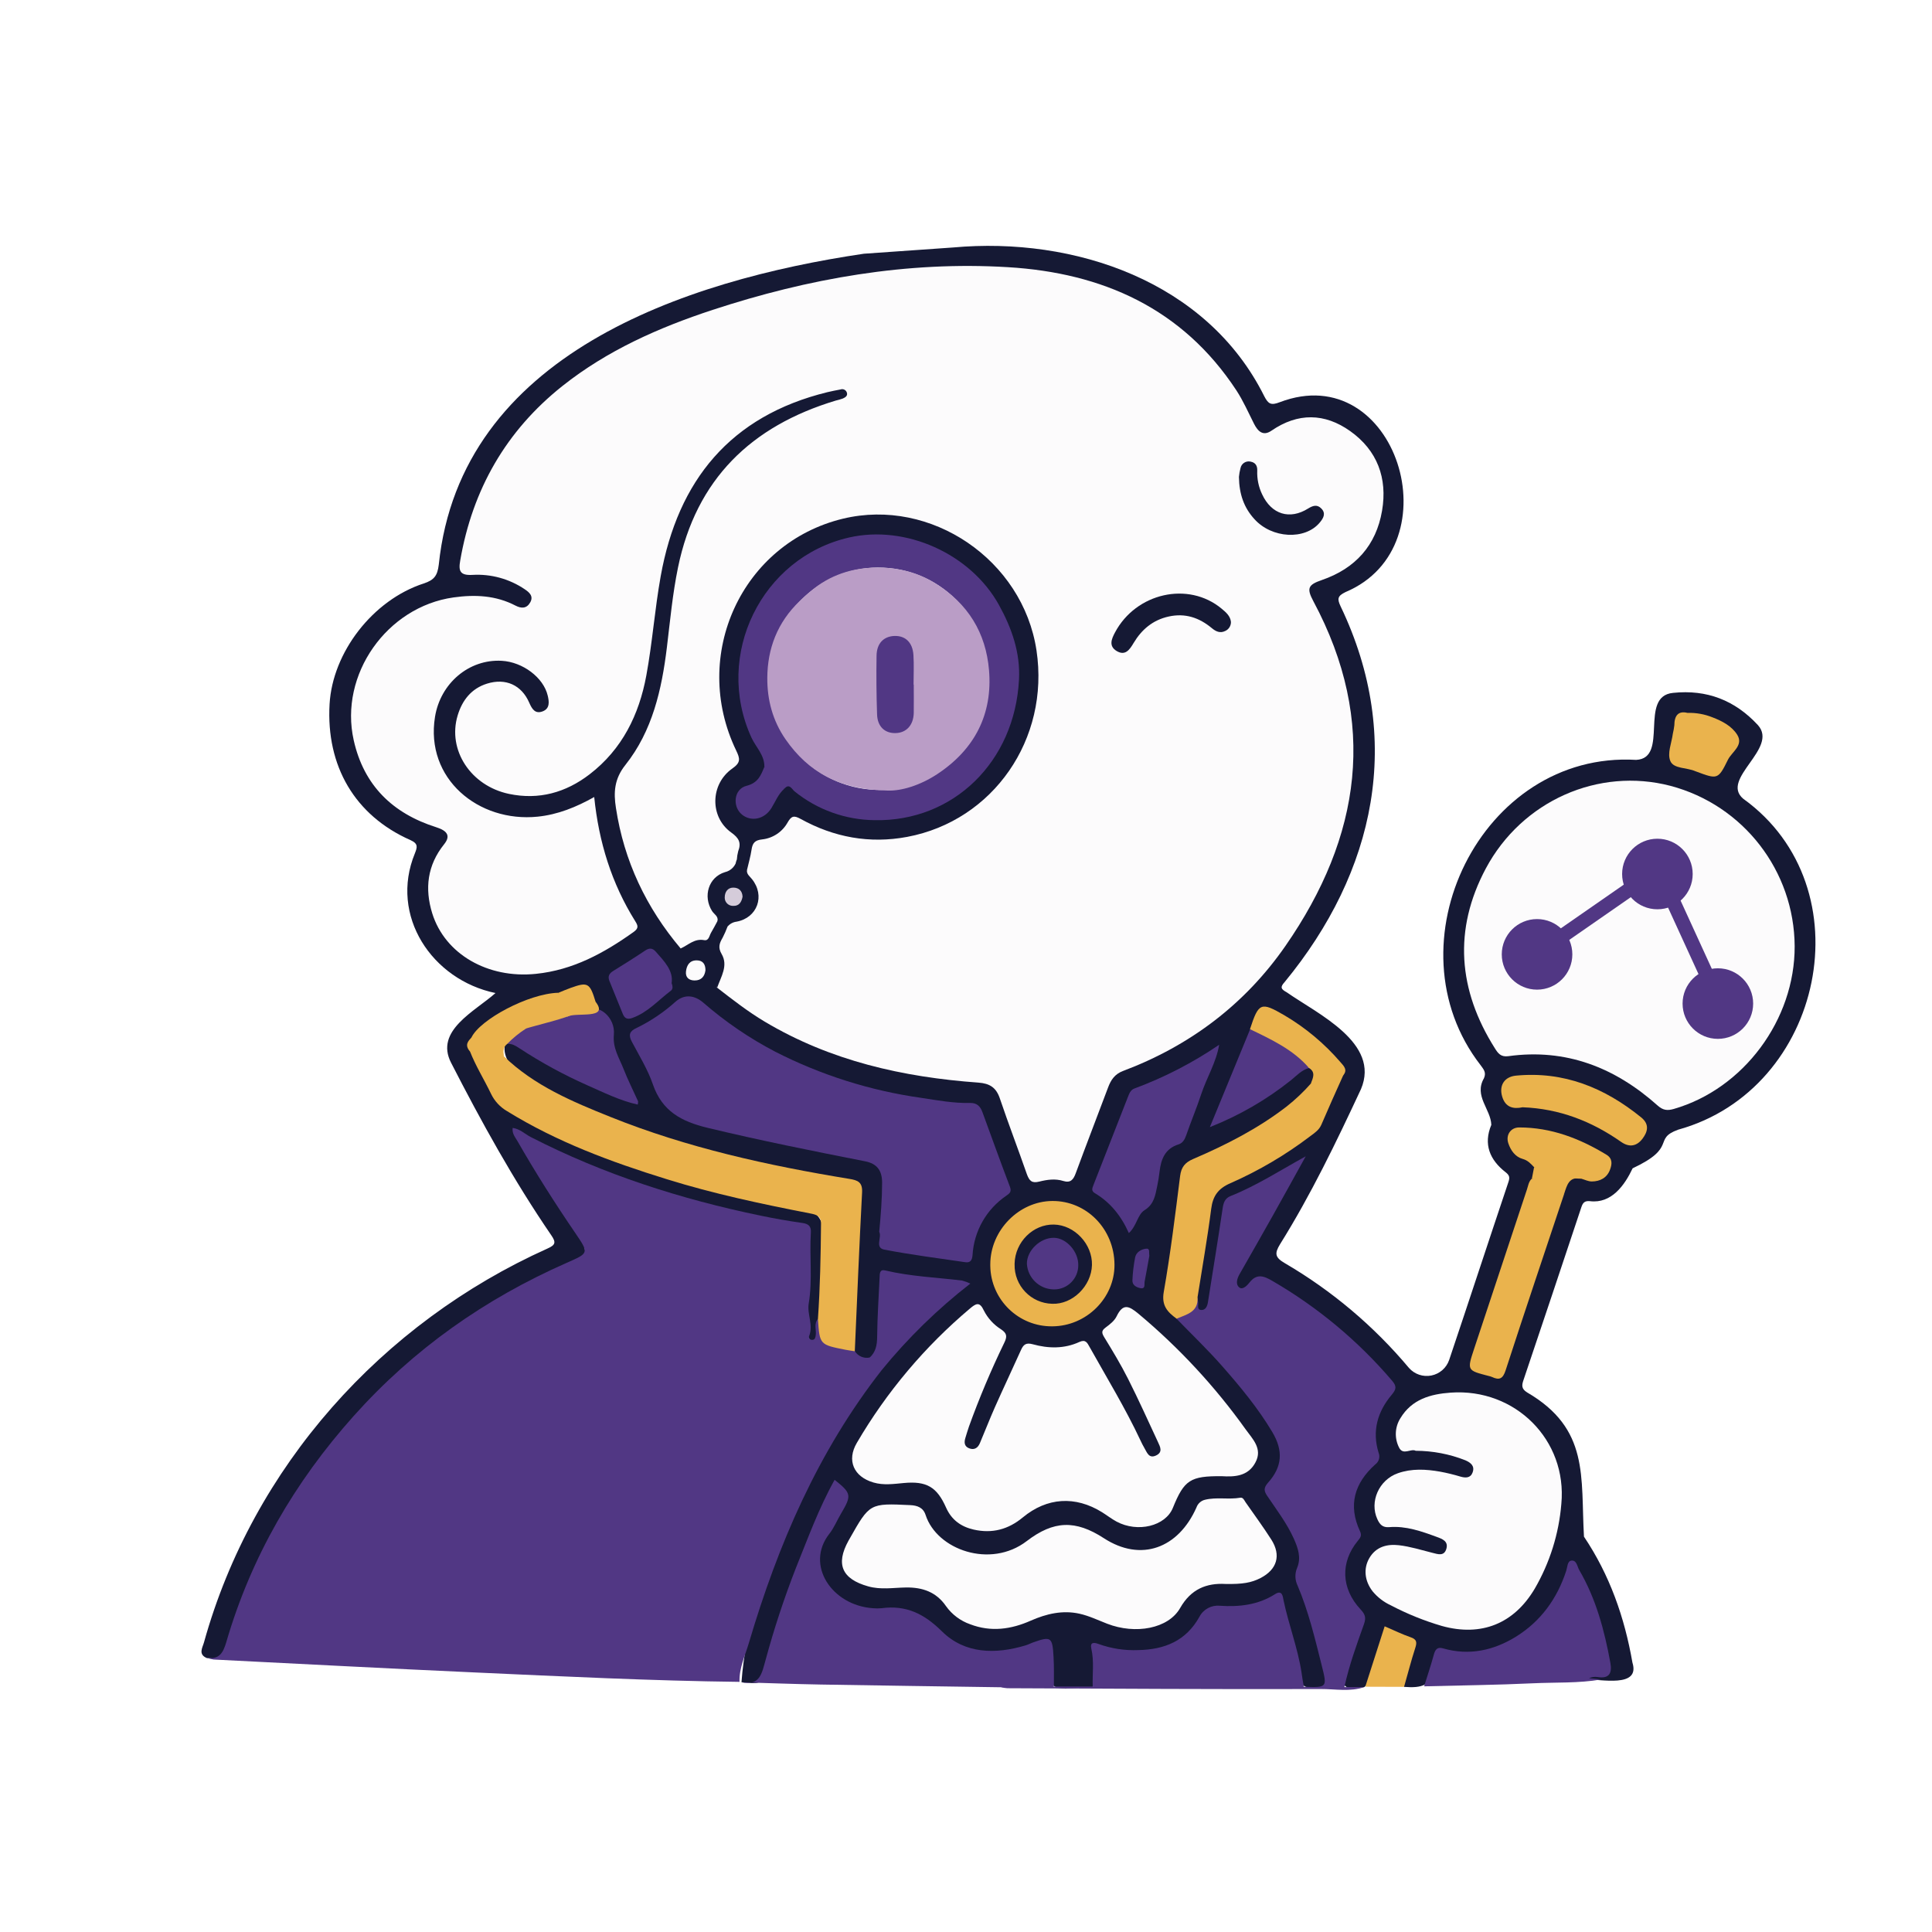
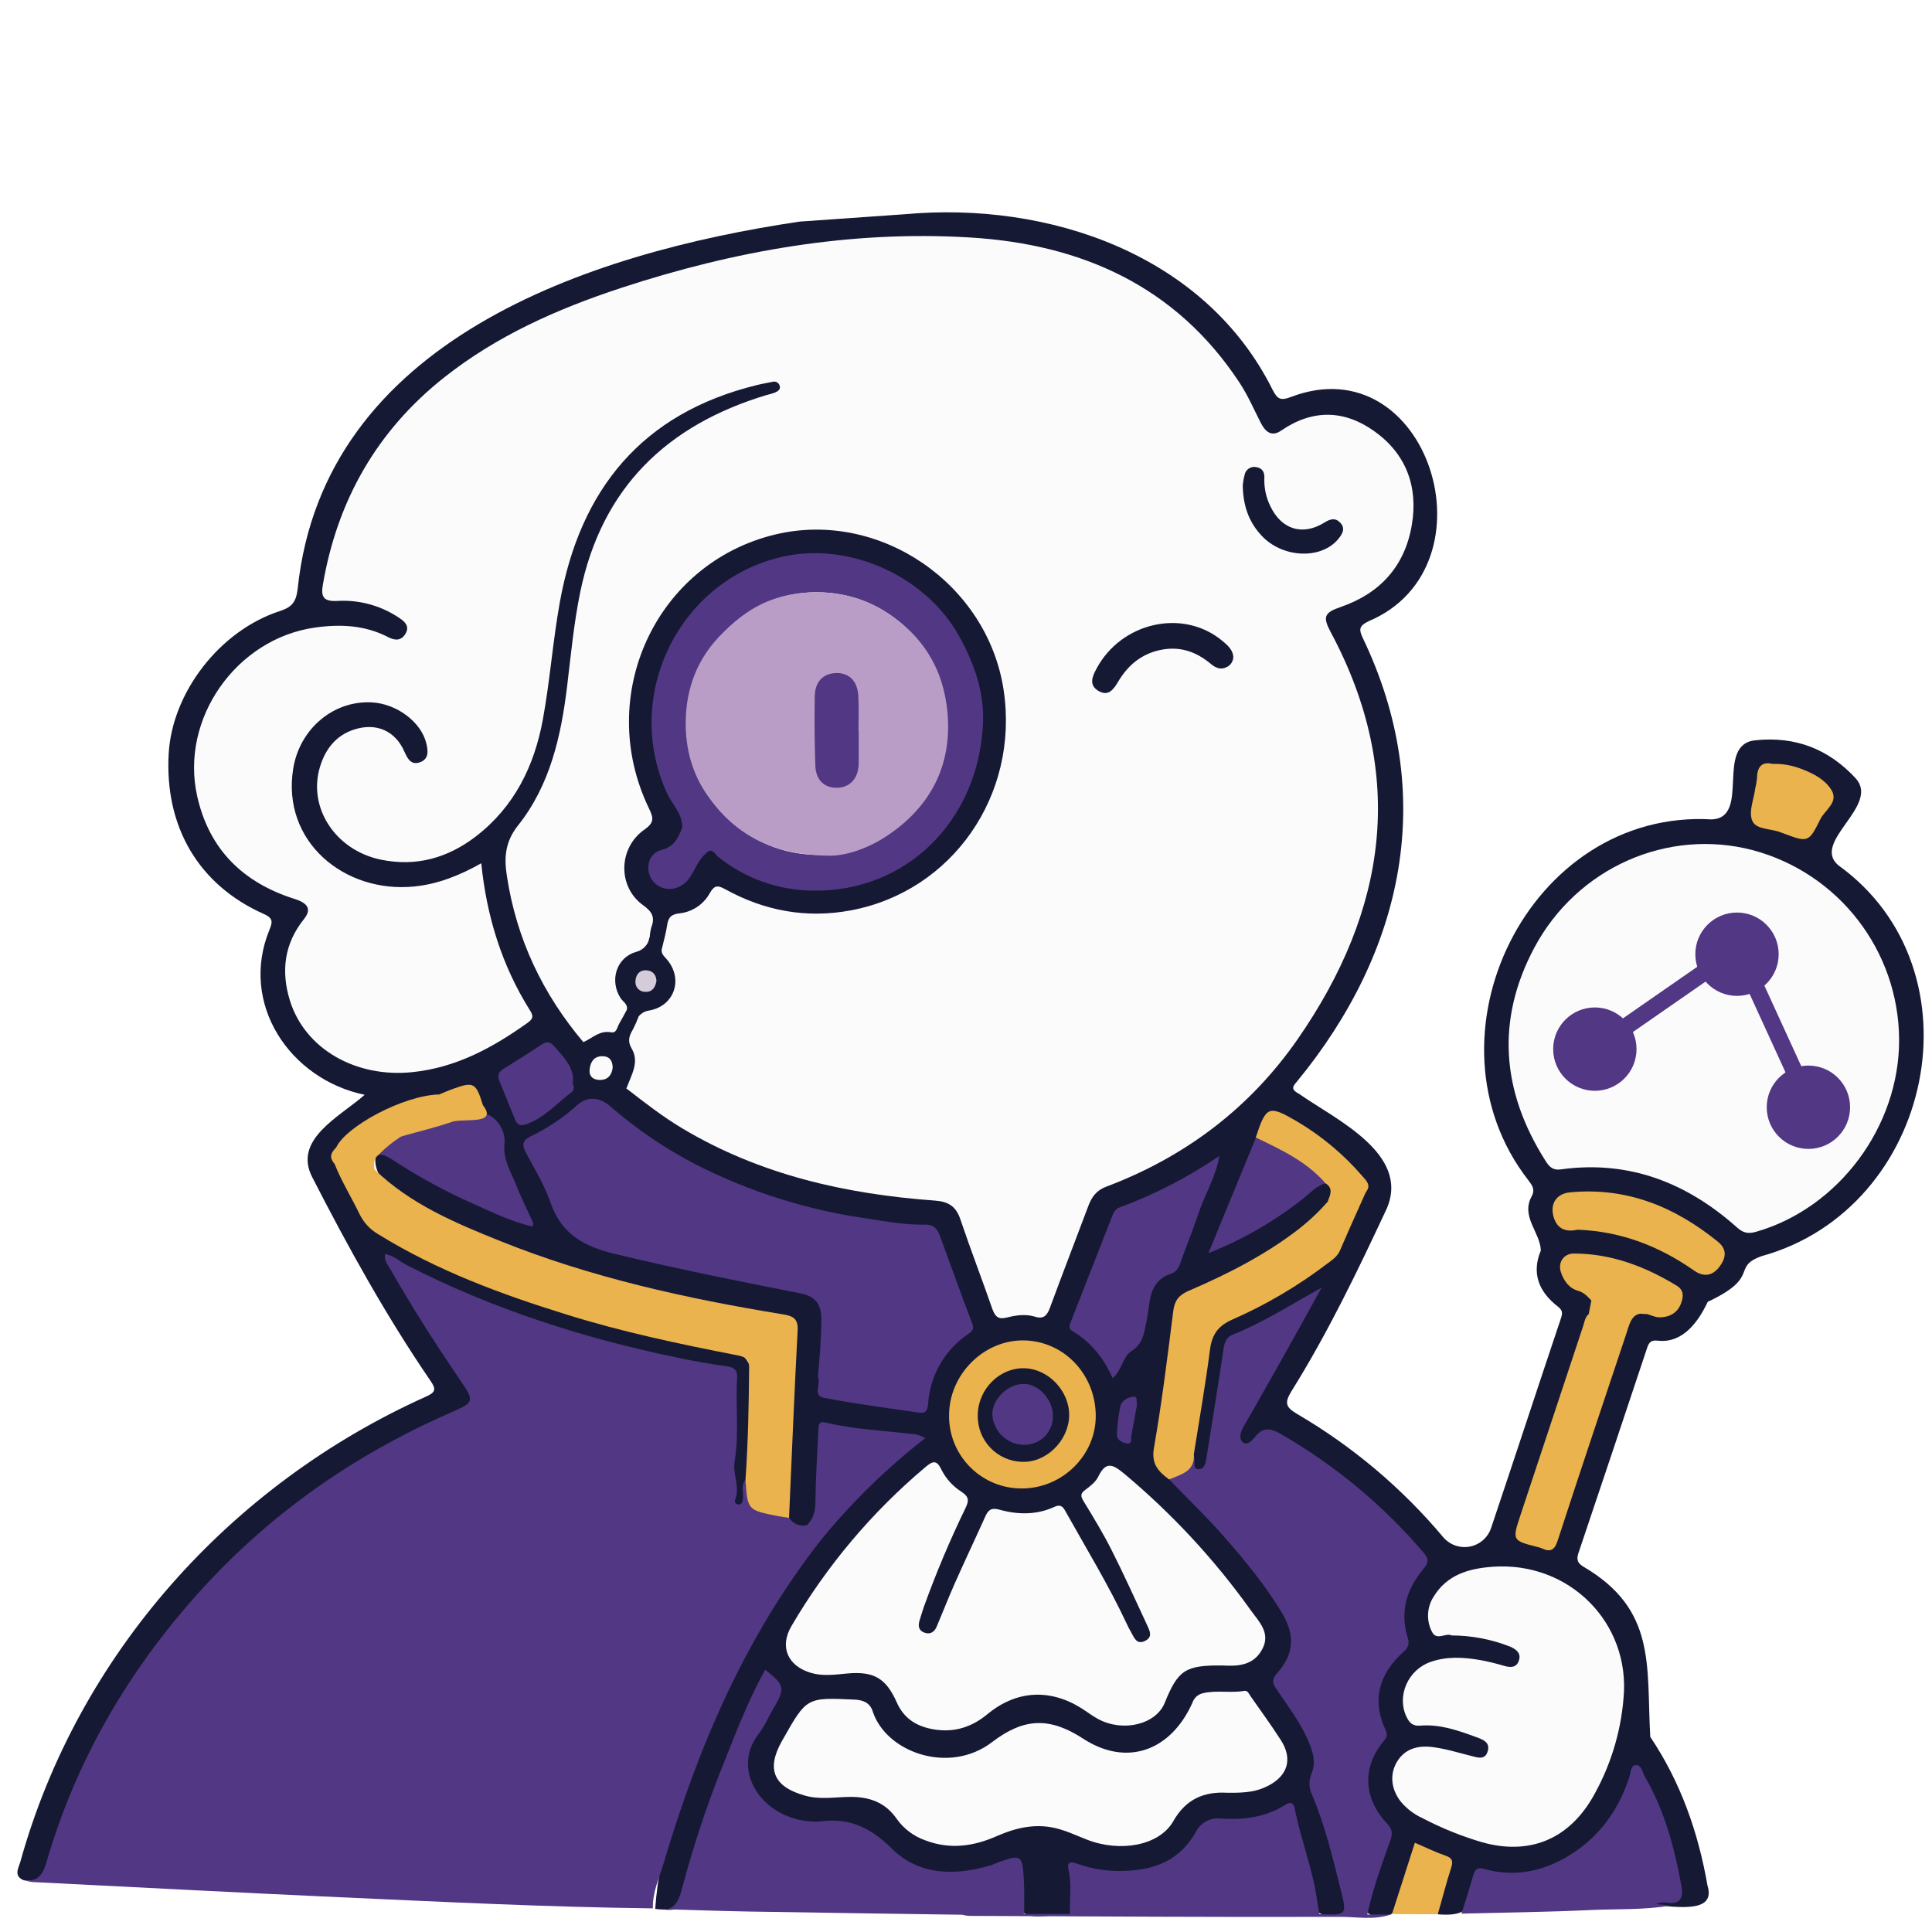
- <svg xmlns="http://www.w3.org/2000/svg" id="Ebene_1" data-name="Ebene 1" viewBox="0 0 2834.65 2834.65">
+ <svg xmlns="http://www.w3.org/2000/svg" id="Ebene_1" data-name="Ebene 1" viewBox="274 97 2400 2400">
  <defs>
    <style>.cls-1{fill:#151934;}.cls-2{fill:#513784;}.cls-3{fill:#eab34d;}.cls-4{fill:#fcfbfc;}.cls-5{fill:#d5ccda;}.cls-6{fill:none;stroke:#513784;stroke-miterlimit:10;stroke-width:21px;}.cls-7{fill:#ba9dc6;}</style>
  </defs>
  <path class="cls-1" d="M1267.45,372.27c-263.63,39-591.55,148-623.66,456.08-1.95,16.06-6.56,22.65-22.11,27.72-74.81,24.3-133.81,101.16-138.13,177.09-5.18,90.9,37.19,163.33,118.4,199.33,12.28,5.43,10.16,10.8,6.74,19.65C571.07,1343.69,633.89,1437.69,727,1457c-30.21,26.93-89.54,55.08-65.13,102.35,44.57,86.94,91.69,172.29,146.95,253,7.49,10.8,5.94,14.4-5.83,19.65-242.85,109.19-432,320-503.71,577.73-2.16,7.78-8.89,17.53,4.21,23,25.49,1.84,25.71,1.91,32.69-21.6,41.94-141.59,117.86-262.8,221.08-367.42,304.12-298.8,390.27-74,201.6-379.9,128.19,67.5,261.64,109.4,403.52,133.81,22.1,3.6,21.6,4.32,22.68,26.28,6.48,31.5-15.62,131.65,6.8,145.47,9.9,0,9.4-9.25,9.76-16.27,27.18-255,9.36-145-225-228.71-104.58-38.62-240-62.71-282.06-179.42-4-30.06,49-52.34,68.94-71.1,23.68-18.9,56.77-7.49,82.8-22,13.68-3.42,15.94-1.76,18.79,13.47-43.2-1.12-42.7,39.6-7.2,29.09,20.77-7,37.94,2,37.73,23.11.28,36.25,24.37,61.49,33.26,94.93-57.6-14.58-109.15-45.4-160.13-75.31-8.31-5.29-16.88-12.46-27.79-5.26-18.4,81.87,303,160.6,372.1,177.59,187.81,42.77,142-10.08,141.08,183.6,4.79,29.23-25.2,104.4,21.6,102.53,30.28-21.6,12.38-76.61,19.94-110.31-.25-10.62,3.24-15.94,14.87-13.32,33.91,8.32,68,5.08,101.74,14.4A832.75,832.75,0,0,0,1290.67,2007c-96.19,133.2-191.48,304-202.75,461.16,30.63,3.09,30.45,3,38.7-26.07,6.3-20.12,93.6-316.51,111.6-244.8-2.16,19.95-19.51,35.64-27.33,54-39.78,65.63,32.66,124.17,96.81,112.9,81.9.54,81.32,98.13,212,49.82,28.18-13.89,19.26,28.62,21.6,44.35-3.6,31.18,41.47,14,60.48,18,21.31-18-13.65-68.14,30.81-53.28,122.4,22,101.85-53.64,165.24-62,22.5,1.26,44.21-1.62,64.41-12.09,25.84-17.54,33.69,85.71,41.94,103.93-.8,20.73,14.22,26.35,32.4,23.61,36.43,9.94-20.6-124.34-24.66-142.88-4.18-10-7.64-20.2-3.89-31.32,10.8-38.81-20.81-72.94-39.89-103.68-14-32.83,38.74-53.57,1.44-102.89a855,855,0,0,0-141.08-164.27c-14.4-10-18-23.4-14.84-40.64,10-51.66,15.45-104,21.6-156.31,3.6-46.3,153.15-73.3,192.75-144,15.26-44.28-35.75-16.81-48.93.68-29.12,22.36-61.38,39-94.17,56,18.36-49.07,37.76-97,56.77-145.3,10.26-23.08,13.54-23.65,36-11.48,25.42,17.24,93.6,57.38,89.14,89.38-23.19,82.8-96.56,121.58-169.46,156-10.58,5.11-19.65,11.45-21.81,24.3-7.53,49.57-19.37,99.11-21.39,149.26-2.37,21.38,20.45,20.48,23,.9,5.69-44,15.73-87.3,21.6-131.26,5.65-31,80.21-49,106.63-72.25-3.2,18-144.21,219.24-70.92,180.58,14.55-42.77,241.06,140.83,198.54,163.8-32.4,32-4.5,71-24.62,100.51-24.77,25.38-32.83,55-20.38,89.1,3,39.13-46.8,51,1.41,119.52,31.25,31.1-66.93,132.84,12.45,114.91,21.6-19,17.68-61.56,35.32-81.22,16.06,5.08,42.77,13.54,30.92,34.56-2.7,15.48-13.82,29.56-8,46.48,25.63,2,42.15-1.69,43.85-30.24,7.2-21.6,6.73-21.92,28.8-18.36,75.24,9.25,137.59-39.6,164.66-107.17,18.61-63.47,58.79,102.06,60.26,122.79,2.6,21.6-23.79,6-31.78,22,22.53-.57,81,13.11,69.22-24.66-11.52-66.27-33.37-128.62-71.1-184.78-5-88.1,8.28-158.19-83.48-211.65-8.14-5.11-8-10.08-5.4-17.71q42.76-126.87,85-253.87c2.26-6.91,5-9.69,12.56-9,31.86,4,51.16-23.72,62.71-48.2,66.39-31.1,28.8-42.8,66.71-56.66,213.62-58.86,276.37-355.58,95.51-485.61-34.24-29.16,52.38-73.87,21.6-108-33.7-36.5-75-52.45-124.45-47.3-51,4.79-5.44,96-54.18,98.31-227.34-13.39-365.8,271-228.21,448,4.11,5.8,8.71,10.37,4.9,19.08-15.05,26.1,9.93,45.15,10.8,68.4-11.92,28.44-2.27,51.48,20.91,69.48,5.94,4.65,6.41,7.85,4.07,14.73-29.16,86.83-57.6,173.84-86.83,260.71a34.77,34.77,0,0,1-59,11.74,694.65,694.65,0,0,0-182-153.62c-14.76-8.53-15.33-14.4-7.2-27.79,45.47-72.79,82.55-150,118.8-227.66,28.8-67.9-63.5-110.23-109-142.09-8.42-4.65-10-7.42-2.92-15.09,133.2-162,175.36-356.61,82-551.23-5.19-11-4.47-15.16,7.2-20.84,160.74-67.76,74.45-343.7-96.45-278.61-12.78,5-16.81,2.63-22.57-8.46-84.13-169.16-279-234.68-456.77-218.55" />
  <path class="cls-2" d="M1293.77,2010.09c-93.6,119.52-152.28,256.1-195,400.43-5.54,18.82-14.4,36.79-13.75,57.13-129.93-1.55-259.71-8-389.45-13.86-127.37-5.76-254.52-12.53-382-18.9a57.47,57.47,0,0,1-10.12-2.38c17.68,2.38,23.69-6.48,28.51-23,36.44-125.07,100.19-234.9,187-332,87.73-98.1,192.49-171.86,312.51-224.67,32.4-14.4,33-13.72,12.64-43.67-30.06-44-58.61-89-85.1-135.29-3.1-5.44-7.92-10.51-6.84-19,10.8,1.44,18,9.07,26.78,13.5,106.7,54.79,219.78,90.94,336.85,115.2,20.49,4.25,41.08,7.92,61.74,10.8,9.07,1.33,12.75,5.19,12.17,14-2.23,34.63,2.7,69.51-3.13,104-2.7,16,7.2,31.78.57,47.91-1.29,3.1,1.37,5.87,5,5.55s4.21-3.42,4.68-6.59c1.26-8-3.13-16.81,3.28-24.12a10.13,10.13,0,0,1,4.64,9.14c-1.94,20.13,9.79,26.53,27.11,29.09,7.85,1.12,16.81,1.33,22.36,9a20.5,20.5,0,0,0,21.6,9.43C1286.75,1993.1,1296.79,1995.11,1293.77,2010.09Z" />
  <path class="cls-2" d="M1757.05,1903.31c.29,2.34.43,4.75.83,7.2.75,4.29-2.27,11.2,4.75,11.52,6,.29,8.68-5.33,9.61-11.12,7.2-45.94,14.87-91.84,21.6-137.88,1.26-8.46,3.35-14.87,11.74-18.22,38.41-15.33,72.86-37.76,110.19-58.25-16,28.8-32,58-48.2,86.84s-32.4,57.24-48.74,85.82c-3.78,6.62-6.41,14.94-.58,19.69,5,4.14,11.81-3.06,14.8-6.91,10.8-14,21.38-9.94,33.76-2.66a676.54,676.54,0,0,1,175.61,146.37c7.2,8.35,6.19,12.78-.5,20.74-20.85,24.73-29.05,53.17-19.23,85a14.4,14.4,0,0,1-4.93,17.21c-30.49,27.36-40.17,59.76-22.32,98.06,3,6.34.43,9.5-3.24,14-25.85,31.4-24.51,70,3.89,100.44,6.3,6.81,8.75,11.6,5.22,21.6-10.55,29.74-21.6,59.48-28.8,92.52h29.27c-20.88,7.2-42.59,2.81-63.65,2.88-153.4.51-306.79-.54-460.22-1.18a56.72,56.72,0,0,1-8.79-1.34c25.56-11.3,51.3-9.57,77.19-1.08h56.88c7-5.94,15.51-5.79,23.86-5.79q131.12-.22,262.19,0c8.35,0,16.92-.25,23.73,6.05,34.66,1.29,34.48,1.33,26.13-31.86-9.9-39.39-19.29-78.92-35.21-116.46a31.2,31.2,0,0,1-.86-25.82c6.41-15,1.51-29.23-4.75-43.2-10.15-22.53-25.2-42.15-38.81-62.42-5-7.2-5.8-12,1-19.62,20.92-23.29,22.54-46.8,6.45-74-20.85-35.1-46.8-66.42-73.69-97-21.24-24.15-44.57-46.47-67-69.62.22-1.15.36-2.67,1.26-3.17A81.27,81.27,0,0,0,1757.05,1903.31Z" />
  <path class="cls-2" d="M1546.27,2474.49l-77.18,1.08c-88.42-1.3-176.8-2.49-265.18-4-38.77-.69-77.51-2.16-116.24-3.28,27.5,5.72,30.09-13.28,35.67-33a1315.4,1315.4,0,0,1,44.32-134.49c17.67-43.81,33.8-88.24,56.91-129.6,24.88,19.87,25.2,22.75,9.29,49.79-5.83,9.79-10.15,20.66-17.1,29.48-35.71,45.5,3.6,105,64,109.12a64.28,64.28,0,0,0,12.56,0c36-4.79,62.28,7.84,88.74,34,33.59,33.16,78.52,33.84,122.94,20.45,3.42-1,6.63-2.77,10-4,27.1-9.69,29.16-8.46,30.78,21.09C1546.63,2445.69,1546.27,2460.09,1546.27,2474.49Z" />
  <path class="cls-2" d="M2089.47,2474.2c4.76-15.34,9.94-30.56,14.12-46,2-7.56,4.93-12.24,13.46-9.76,38.66,11.23,74.88,3,107.71-17.42,36-22.47,60-55.66,73.23-96.38,1.76-5.4,1.58-14.14,7.52-14.9,7.85-1,8.53,8.6,11.59,13.9,24.7,42.3,37.05,88.81,45.72,136.47,2.67,14.83-1.91,23.22-18.83,20.45a21.78,21.78,0,0,0-12.6,1.8l17.79,1.8c-33.12,5.69-66.71,4-100,5.58C2196,2472.26,2142.72,2472.8,2089.47,2474.2Z" />
  <path class="cls-3" d="M2003.15,2474.78c9.43-29.45,18.9-58.9,28.44-88.64,13.93,5.94,25.7,11.78,38,16,9.57,3.21,9.47,7.85,6.77,16.17-6.09,18.68-10.8,37.76-16.31,56.66Z" />
  <path class="cls-4" d="M998.71,1391.64c-50.65-60-83.16-128.34-95-206.2-3.6-22.68-2.52-42.56,13.9-63.15,39.6-49.86,53.28-110.34,60.84-172.37,4.75-39.2,8.35-78.55,16.34-117.39,26.71-129.6,107.5-207.43,231.45-244.8a88.52,88.52,0,0,0,10.33-3c3.89-1.72,7.88-4.21,5.69-9.43a7.21,7.21,0,0,0-9-3.89c-6.44,1.34-13,2.38-19.33,4-142.27,34.89-219.31,129.39-244.55,270-8.68,48.28-12.2,97.49-21.1,145.77-10.62,57.6-35.49,108.21-83.12,144.83-35,26.92-74.56,38-118.4,28.8-56.06-11.78-90.51-64.37-75.32-115,6.7-22.36,20.09-39.6,43.2-46.8,27.11-8.43,50.58,1.9,61.92,28.11,4.07,9.36,8.72,16.74,19.62,12.6s9.54-14.4,7.42-23.18c-6.26-26.57-36.72-49.29-67.46-51-48.21-2.7-90,33.15-97.89,82.22-14.72,90.76,63.76,155.27,150.59,146.45,29.66-3,56.59-14,83-28.8,6.73,66.09,25.56,126.83,60.19,182.19,4.07,6.52,5.33,10.26-2.3,15.74-43.45,31-89.06,56-143.6,61.52-70.24,7.2-133.2-28.8-151.92-88.7-11.34-36.47-7.2-70.74,17.38-101.42,9.51-11.88,5.51-19.62-11.52-25-63.86-20.2-106.23-61.2-121.1-127.66-21.6-96.22,48.6-195.76,146.41-209.52,31.68-4.46,62.14-3,91,12,8.78,4.54,16.45,4.39,21.6-4.79s-1.48-14.79-8.1-19.22a124,124,0,0,0-76.64-21.06c-18,1-20.85-5.4-18-21.1,18-104.18,67.14-190.26,150-256.1,65.67-52.13,141.19-85.61,220.25-111.6,140.76-46.19,285.19-71.71,433.48-62.68,138.27,8.28,255.92,60.3,335,180.65,10.15,15.45,17.6,32.69,26,49.21,5.65,11.09,13.28,18.44,25.45,10.08,38.88-26.71,78.19-26,115.56.54,39.82,28.26,54.94,69.12,46.8,116.79-8.64,51-39.35,84.89-88.27,101.73-20.31,7-22.75,12-12.49,31.18,95,177.3,70,345.6-40.9,505.55-59.62,86-140.4,146.7-238.39,183.6-12.06,4.53-17.79,13.07-21.93,24.19-15.76,42-32,83.92-47.52,126-3.42,9.32-7.63,14.4-18,11.27-12-3.82-24-2-35.49.86-10.8,2.7-14.4-1-18-10.47-13-37.34-27.18-74.2-39.82-111.6-5.43-16.06-14.9-22-31.64-23.19-110.49-8-216.65-31.82-313.2-89.35-24.77-14.76-47.38-32.4-70.17-50.08-3-6.66,0-12.7,2.13-18.79s5.18-13,2.19-19c-9.9-19.87-2.19-36.65,7.64-53.42,4-7.82,11.52-9.33,19.15-11.56,22.1-6.48,30.63-28.26,19.58-48.38-4-7.2-10.8-13.14-10.33-22.4.86-7.77,2.27-15.44,3.35-23.14,1.94-13.9,8.6-23.12,23.15-26a49.75,49.75,0,0,0,30.52-20.88c8.9-12.35,18.8-12,31.25-5.8a238.39,238.39,0,0,0,87.84,25.78c62.68,4.93,118.8-11.85,166.65-52.71,49.78-42.44,78.37-96.91,83-162,4.53-63.61-13.9-120.81-56.23-169.45-43.2-49.43-97-78.87-162.65-81-72.87-2.38-135.69,23.32-182.34,80.71-64,78.69-73.44,165.38-32,257.54,6.2,13.75,4.76,22.32-6.69,32.62-31.57,28.33-32,60.73-.72,87.59,15.33,13.17,11.81,27.07,7.7,42.37a30,30,0,0,1-19.33,23.11c-22,9.65-27.18,27.65-16.38,49.75,2.84,5.8,7,11.16,5.69,18.25C1044.65,1381.85,1030.35,1391.86,998.71,1391.64Z" />
  <path class="cls-4" d="M2633.15,1388.37c.39,107.82-75,209.19-177.27,238.68-9.39,2.7-15.8,2.16-23.9-5.08-62.39-55.73-134.35-84.06-219.06-72.32-11.09,1.51-15.16-4.5-19.59-11.52-54-85.43-61.2-174-13.35-263.85,53.24-99.64,165.6-148.78,270.93-121.28A244.8,244.8,0,0,1,2633.15,1388.37Z" />
  <path class="cls-4" d="M1792.69,2165.9c-46.33-.4-55.22,5.54-71.82,46.4-10.8,26.86-51.66,36.9-82.8,20.12-7.2-3.92-14-9.18-21.1-13.64-39.2-24.37-80.78-21.85-116.35,7.63-21.31,17.68-45,23.94-72,17.82-18.61-4.25-32.4-14.11-40.46-32.11-13.5-30.49-28.62-39.31-62.07-36.22-14.94,1.37-29.66,3.6-44.53-.75-29-8.46-39.6-32.4-24.37-58.21a758.18,758.18,0,0,1,166-197.1c8.86-7.46,14.11-10.41,20.3,2.88a69.9,69.9,0,0,0,25.2,27.64c9,6,9.22,10.8,4.65,20.06a1269,1269,0,0,0-51.59,122.4c-2,5.61-3.6,11.37-5.4,17.1-1.91,6.33-1.58,12.2,5.47,15,7.63,3.06,12.89-.5,15.84-7.41,7.49-17.64,14.4-35.53,22.14-53,12.39-27.9,25.49-55.48,38-83.31,3.6-8.13,7.2-11.73,17.49-8.89,22.9,6.37,46.33,6.8,68.4-3.38,9.07-4.14,11.52,1.15,14.87,7.2,25.42,45.46,52.6,90,74.74,137.23,1.8,3.81,3.6,7.59,5.76,11.19,3.85,6.45,6.51,15.84,17,11s6.16-12.78,2.88-19.87c-14.4-31-28.44-62.14-43.81-92.59-10.51-20.85-22.61-40.9-34.81-60.81-3.82-6.26-4.75-9.61,1.69-14.4s13.07-9.9,16.27-16.52c9.36-19.3,17.82-15.66,32.08-3.82a911.72,911.72,0,0,1,157.28,169.63c10.08,14.08,25.2,28.34,14.4,48.42C1831.1,2166.51,1810.8,2166.94,1792.69,2165.9Z" />
  <path class="cls-2" d="M1290,1807.26c2.3-24.12,4.21-48,4.24-72,0-18-7.59-28-25-31.39-77.36-15.23-154.58-30.67-231.3-49.17-38.27-9.22-66.46-24.41-80-63.62-7.52-21.92-20.08-42.19-31-62.85-5.11-9.69-3.21-15.3,6.66-19.8a247,247,0,0,0,57.85-39c13.39-11.44,28.08-9,40.57,1.8a545.31,545.31,0,0,0,105.16,71.72,679.6,679.6,0,0,0,214.63,67.86c23.65,3.6,47.27,8,71.24,7.45,10.41-.25,15.3,5,18.44,13.64,13.39,36.54,26.53,73.15,40.35,109.51,2.74,7.2-.65,9.62-5.29,12.89a113.44,113.44,0,0,0-49.64,87.3c-.62,7.53-3.28,11.45-10.8,10.3-39.6-5.87-79.2-10.8-118.59-18.43C1283,1830.66,1294.27,1815.69,1290,1807.26Z" />
  <path class="cls-4" d="M1797.87,2324c-27.21-1.51-50.4,7.2-66.31,35.24-17.24,30.42-65.63,39.21-107.17,23.08-13.36-5.19-26.5-11.52-40.36-14.62-24.8-5.58-48.67,0-71.64,10.12-28.8,12.81-58.53,17-88.92,5.33a73.06,73.06,0,0,1-35.42-26.54c-14.4-20.95-34.67-27.82-59-27.43-18.44.29-36.94,3.6-55.37-1.69-38.38-10.8-47.88-32.4-28.8-66.89l1.76-3.09c29.41-52,29.41-52,88.92-49.18,10.3.47,19,3.6,22.47,14.4,16.52,51.16,95.11,79.2,148.39,38.38,39.6-30.32,71.57-31.29,113.22-4.22,54.54,35.43,109.26,14.76,135.79-45.07a17.59,17.59,0,0,1,12.6-11.37c17.1-4.18,34.6,0,51.77-3,4-.68,5.69,3.6,7.7,6.66,12.64,18.18,25.81,36,37.73,54.69,14.8,23.15,8.53,44-15.84,56.55C1836.14,2322.17,1823.15,2324.48,1797.87,2324Z" />
  <path class="cls-4" d="M2077.13,2128.6c-6.84-3.78-18.54,7.2-24.34-4.61a43.52,43.52,0,0,1,1.91-43.2c16.7-27.79,44.21-35.42,73.73-37.51,94.68-6.77,171.18,69.48,162.39,163.22a295.9,295.9,0,0,1-39,124.35c-30.49,51.59-78.52,70.81-136.26,54.79a407.7,407.7,0,0,1-74.77-30.2,76.06,76.06,0,0,1-26.89-20.63c-11.74-15.16-13.72-33.37-4.83-48.71,9.79-16.85,26.21-20.92,43.42-18.94,16.52,1.91,32.72,7,48.92,11.09,8.46,2.16,17.57,5.47,20.77-6.05,3-10.8-5.79-14.18-14-17.17-22.57-8.28-45.32-16.41-69.8-14.4-10,.87-14-4.1-17.5-11.63-11.77-25.48,2.16-57.6,30-67.42,20.34-7.2,41.33-6,62.13-2.34a279.21,279.21,0,0,1,29.63,7.2c7.78,2.26,15,2.26,18-6.12,3.35-9.18-2.34-14.12-10.51-17.72A200.1,200.1,0,0,0,2077.13,2128.6Z" />
  <path class="cls-3" d="M1254.17,1982.58c-4.65-.75-9.36-1.36-14-2.26-37.51-7.42-37.51-7.42-40.1-45,3.24-46.55,4.14-93.2,4.53-139.86,0-11.45-6.73-13.32-15.8-15.08-71.06-13.83-141.84-28.8-211-50.4-81.29-25.2-160.78-54.54-233.68-99.61a58.76,58.76,0,0,1-23.69-25.56c-10.08-21-22.53-40.76-31-62.5,1.12-8.39,7-3.85,10.44-3.2,8.86,1.69,18,3.6,26.39.46,10.8-4,11.77,2.67,12.89,10.05,44.49,43.2,100.51,66.67,156.56,89.17,112.79,45.32,230.87,71.28,350.43,90.86,12.31,2,19.47,4.76,18.72,19.7C1260.75,1827.06,1257.62,1904.82,1254.17,1982.58Z" />
  <path class="cls-2" d="M1913,2474.74l-309.78-.25c-.57-18.47,2.23-37-2-55.48-2.27-10,4-9.39,10.8-6.87a152.57,152.57,0,0,0,58.1,8.89c38.52-.76,69.91-13.36,89.64-48.78a30.34,30.34,0,0,1,30-16.27c28.59,1.9,56.16-1.16,81.07-17.07,10.8-6.87,11.42,4.18,12.35,8.82,7.42,35.68,20.81,69.81,26.39,105.91C1910.45,2460.7,1911.78,2467.72,1913,2474.74Z" />
  <path class="cls-3" d="M1757.05,1903.31c1.51,22-16.2,25.2-30.74,31.5-13.22-9.72-22.4-19-18.83-39.24,9.86-56.41,16.85-113.33,24-170.17,1.66-13,7.2-19.73,18.83-24.77,48.42-20.77,95.19-44.57,137.16-76.93a272.37,272.37,0,0,0,36.36-34.45c16.17-1.77,29.2-12.85,45.25-14.91.44,0,1,.51,1.44.9a2.73,2.73,0,0,1,0,3.06c-10.8,24-21.6,48-31.86,72-3.34,7.67-9.82,11.92-16,16.53a576.5,576.5,0,0,1-117.18,69.08c-18.32,7.92-26,18.79-28.44,38C1771.49,1817.2,1763.85,1860.18,1757.05,1903.31Z" />
  <path class="cls-2" d="M1788.77,1532.91c-4.43,26.24-18.33,48.2-26.32,72.43-6.7,20.41-15.12,40.28-22.14,60.62-2.16,6.2-5.22,11.24-11.16,13.11-19.69,6.15-25.63,21.6-27.79,39.6-.83,7.2-1.95,14.22-3.42,21.24-2.88,13.5-4.32,26.71-18.61,35.64-10.55,6.62-11.31,23-23.08,33.59-11.27-25.2-27.14-45-49.86-58.5-5.94-3.6-3.6-7.71-1.94-12.28q25.2-64.36,50.4-128.81c2-5,3.92-10.44,9.5-12.45A577.72,577.72,0,0,0,1788.77,1532.91Z" />
  <path class="cls-3" d="M1544.25,1946a90,90,0,0,1-91.29-88.69c0-.74,0-1.47,0-2.21,0-49.79,41.9-92.63,90.93-93,50.4-.36,91.08,41.18,91.3,93.6C1635.41,1904.54,1594,1945.61,1544.25,1946Z" />
  <path class="cls-3" d="M2295.07,1751.36c-28.8,86.4-57.89,172.58-86,259.2-4.07,12.6-9.29,14.79-20.09,9.72a29.93,29.93,0,0,0-5.15-1.55c-31.43-8.1-31.46-8.1-20.95-39.89q38.65-116.79,77.43-233.5c1.88-5.54,2.49-11.8,7.2-16C2265.59,1732,2283.33,1735.16,2295.07,1751.36Z" />
  <path class="cls-2" d="M840.17,1487c5.61,3.6,11.16-3.06,16.05-5.26,23-10.51,46.8,11.45,44.46,36.4-1.87,19.83,7.85,34,14.15,50.11s14.15,31.57,21.24,47.34c.4.94,0,2.23-.32,5.08-26.5-5.84-50.4-18-74.45-28.52a695.85,695.85,0,0,1-99-54c-5.58-3.6-11.08-7.2-18-6.55-1-11,8.68-14.4,15-18.86,10.23-7,13.29-13.75,6.7-24.84-3.24-5.47-3.6-3.6-2.67-10.3a43.54,43.54,0,0,1,19.91-5.15c8.61,4.54,6,.33,7.45,8.54,1.08,5.94-1.29,4,1.88,9.25,10.8,18,8.92-2.59,20.05-20.13C814.14,1467.71,837.47,1488.66,840.17,1487Z" />
  <path class="cls-3" d="M2233.87,1624.6c-13.39,2.92-25.2.29-29.92-15.88s3.32-28.8,20.09-30.52c70.2-6.77,130.14,17.6,183.85,61.2,12.6,10.18,9.65,21.16,2,31.32-8.21,10.8-19,13.35-31.36,4.68C2335.25,1645.08,2287.87,1626.62,2233.87,1624.6Z" />
  <path class="cls-2" d="M1293.77,2010.09c-.8-11.23-12.1-12-18-18,9.1-8.21,11.08-18.43,11.19-30.53.29-29.16,2.23-58.28,3.6-87.44.22-5.55,0-12.1,8.25-10.12,37.15,8.89,75.24,10.22,112.93,14.87a62.48,62.48,0,0,1,11.91,4.43A806.75,806.75,0,0,0,1293.77,2010.09Z" />
  <path class="cls-2" d="M1920.67,1567c-10.8,2.78-18.22,11.16-26.39,17.79a463,463,0,0,1-119.16,68.94l59.15-143.75C1869,1519.84,1901.88,1532.76,1920.67,1567Z" />
  <path class="cls-3" d="M2250.83,1712.51c-4.83-5.07-9.08-10-16.78-12.13-10.8-3-17.5-12.38-21-22.86-4.11-12.17,3.38-23.33,15.94-23.33,46.8,0,88.6,16.06,128,40,9.5,5.79,8.1,14.4,5.22,22-4.39,11.88-14.4,17.21-26.75,17.28-5.11,0-10.26-2.62-15.41-4.1C2295.57,1729.29,2273.47,1719.46,2250.83,1712.51Z" />
  <path class="cls-3" d="M2475.83,1045.94a91.34,91.34,0,0,1,36.75,6.55c14.4,5.51,28.26,12.85,36.22,25.45,9.86,15.62-7.85,25.2-13.57,36.79-14.4,29.38-15.48,28.8-46.37,17.32-.54-.22-1.12-.36-1.66-.61-12.31-5.44-31.43-3.28-36.39-14.69s1.87-26.68,3.6-40.29a106.42,106.42,0,0,0,2.19-12.31C2456.67,1049.93,2462.36,1042.62,2475.83,1045.94Z" />
  <path class="cls-2" d="M985.43,1442.58c2.37,6.34,1.15,9.29-1.23,11.09-18.47,13.86-33.84,31.9-56.59,39.93-7.78,2.73-11.27.18-13.9-6.12-6.55-16-12.92-32.08-19.51-48.06-2.81-6.84-.43-11.16,5.55-14.84,15.73-9.75,31.42-19.58,46.8-29.88,6.12-4.1,10.8-3.92,15.58,1.55C974.73,1410.51,988.27,1424.3,985.43,1442.58Z" />
  <path class="cls-3" d="M1920.67,1567c-23.51-27.21-55.3-41.79-86.69-57,12.78-39.17,16.06-40.36,50.4-20.41a328.14,328.14,0,0,1,82.26,68.72c5.19,5.87,11.27,11.74,3.6,20-9.79,1.19-18.32,5.91-26.89,10.3-6.66,3.38-13.07,5.29-19.87.65C1926.5,1581.33,1930.53,1573.19,1920.67,1567Z" />
  <path class="cls-1" d="M1067.47,1359.42a151.55,151.55,0,0,1-7.2,16.35c-4.68,8-7.2,14.4-1.37,24.19,9.72,16.88-1,33-6.62,49-7.2-10.12-14.62-1-19.26,1.58-14.4,8.14-24.34,3.6-34.27-7-10.55-11.23-9.22-23.51-3.6-36,2.44-5.29,7.2-9.61,3.6-16,11.12-4.9,20.16-14.87,34.34-12.17,7,1.33,7.52-6.37,10.12-10.8,3.38-5.62,6.37-11.49,9.5-17.25,2.59-4,3.6-10.44,11-6.76S1069.92,1353.59,1067.47,1359.42Z" />
  <path class="cls-3" d="M819.07,1456.59c8.78,8.46,12.89,21.27,21,30.42,3.6,4.14-65.45,20.23-68.58,22.28a155.28,155.28,0,0,0-27.4,22.43c-6.23,4.68-5.58,11.3-5.11,18-2.16-2.45-5.76-7.2-6.23-7-14.69,8.85-29.09.32-43.49-.33-8-9.47-2.08-15.12,2.45-20.16C704.23,1495.9,775.11,1457.85,819.07,1456.59Z" />
  <path class="cls-3" d="M2250.83,1712.51c8.31-1,16.74-1.76,24.58,1.91a203.56,203.56,0,0,0,44.57,14.87c-18-3.6-20.91,9.83-24.95,22l-47.44-22Z" />
  <path class="cls-3" d="M832.35,1491.69c-4.6-7.2-8.56-28-13.17-35,6-2.45,12-5.11,18-7.2,25.2-9.11,28.22-7.49,36.65,20.27C894.45,1496.55,844.92,1484.49,832.35,1491.69Z" />
  <path class="cls-2" d="M1686.35,1842.4c-2.2,12.13-4.43,25.2-6.92,37.91-.79,4,1.59,11.27-6.26,9.68-5.69-1.15-12.1-4.32-11.66-11.7a225.81,225.81,0,0,1,4-33.59c1.62-7.66,8.93-11.77,16-12.63C1687.75,1831.31,1685.45,1837.9,1686.35,1842.4Z" />
  <path class="cls-1" d="M1081.11,1261.29a61.78,61.78,0,0,1,2-12.39c4.79-12.45,1-19.4-10.26-27.46-31.68-22.65-31-71,1.66-93.89,12.64-8.82,11.3-14.58,5.65-26.32-67.5-140,8.46-304.45,156.6-340.2,129.28-31.17,264,60.52,284,193.25,19.55,130.1-63.58,249.91-189.72,273.6-55.33,10.37-107.5.65-156.35-26.35-9.65-5.33-13.46-4.5-18.9,4.86a49,49,0,0,1-37.51,25.2c-10.8,1.11-14.18,5.36-15.59,15s-4.35,19.84-6.66,29.74c-2.48,3.24-2.37,9.61-9.32,7.2a9.11,9.11,0,0,1-6.84-10.48C1080.14,1269,1079.17,1264.89,1081.11,1261.29Z" />
  <path class="cls-1" d="M1806.05,912.48a14.15,14.15,0,0,1-8.54,13.36c-7.41,3.6-13.6.72-19.62-4.32-18.43-15.34-39.06-22.32-63.32-16.92-23.26,5.15-39.6,19.15-51.37,38.88-6,10.12-12.46,19.33-25.2,11.48-11.41-7.2-7.2-17.35-2.13-26.89,30.82-58.17,107.61-75.6,156.39-35.1C1798.74,898.3,1805.18,903.84,1806.05,912.48Z" />
  <path class="cls-1" d="M1817.78,699.69a76,76,0,0,1,2.31-12.89,12.27,12.27,0,0,1,14.48-9.57l.6.14c7.2,1.4,9.76,6.48,9.47,13.17a73.37,73.37,0,0,0,7.2,34.82c13.68,29.34,40.39,37.76,67.53,20.7,7.2-4.47,13.29-6.09,19.26,0,7.2,7.2,3,14.4-2.3,20.66-21.6,26-70.27,23.44-95.87-5.11C1825.34,745.12,1818.14,725.25,1817.78,699.69Z" />
  <path class="cls-1" d="M1081.11,1261.29c3.1,6.87-6,25.74,14.87,15.08-.83,6.23,4,9.25,7.2,13.36,19.77,24.37,8.21,57-22.61,62.57a20.23,20.23,0,0,0-13.1,7.2c-1-10-3.6-17.5-14.87-7.85,1.91-7.2-4.89-10.23-7.88-15-13.61-21.6-5.22-49.68,18.9-57A22.87,22.87,0,0,0,1081.11,1261.29Z" />
  <path class="cls-1" d="M1546.27,1796.68c30.35.61,56.7,28.8,55.87,59.4s-28.37,58-58.28,56.84a56.54,56.54,0,0,1-55.23-57.85c0-.4,0-.79,0-1.19C1489.43,1822.24,1515.78,1796.07,1546.27,1796.68Z" />
  <path class="cls-4" d="M1035.07,1423.54c-1.15,8.71-5.72,15-15.84,15-8.46,0-13.82-4.53-12.74-13.39s5.22-16.13,15.66-16.09C1031,1409.07,1035.07,1414.36,1035.07,1423.54Z" />
  <path class="cls-2" d="M1121.47,1125.1c.43-17.21-12.53-28.8-19-43C1047.13,961,1117.37,818,1245.71,788.64c83.08-19,178.41,23.76,220,99,19,34.42,31.39,70.09,29.38,109.33-6.16,120.89-96.41,208.59-211.61,206.39a189.85,189.85,0,0,1-117.83-42.34c-3.6-3-7.67-12.45-15-3.6A101.1,101.1,0,0,0,1121.47,1125.1Z" />
  <path class="cls-2" d="M1121.47,1125.1c18.36,2.92,27.58,14.08,29,32.4-8.72,7.78-12.75,18.65-18.72,28.26-10.16,16.45-29.78,20.34-43.2,9.36-14.4-11.95-11.81-37.62,6.76-42.16C1112.29,1148.68,1116.36,1137.59,1121.47,1125.1Z" />
  <path class="cls-5" d="M1089.5,1315.61c-1.4,7.63-4.93,13.83-13.61,13.5a12,12,0,0,1-12.55-11.39c0-.33,0-.66,0-1,0-8,4.39-14.4,12.53-14.4S1089.07,1307,1089.5,1315.61Z" />
  <path class="cls-2" d="M1544.94,1891.79a40,40,0,0,1-38.27-37.4c-.36-19.44,19.62-38.67,39.82-38.27,18.36.36,36,20.48,35.56,40.28a35.35,35.35,0,0,1-35.27,35.44C1546.17,1891.84,1545.55,1891.82,1544.94,1891.79Z" />
  <path class="cls-4" d="M1449.79,994.89c.43,88.38-71.39,163.33-157.21,164.09-91.37.82-163.84-72-164.13-164.6-.28-88.23,71.79-161.38,159.23-161.67C1377.83,832.35,1449.32,903.92,1449.79,994.89Z" />
  <line class="cls-6" x1="2433.42" y1="1275.9" x2="2525.18" y2="1476.32" />
  <line class="cls-6" x1="2421.65" y1="1283.5" x2="2255.43" y2="1398.88" />
  <circle class="cls-2" cx="2431.76" cy="1282.35" r="51.77" />
  <circle class="cls-2" cx="2520.47" cy="1472.46" r="51.77" />
  <circle class="cls-2" cx="2255.18" cy="1400.25" r="51.77" />
  <path class="cls-7" d="M1302.3,1159.92c-70.91-1.14-116.54-27.47-149.61-75-19.11-27.48-27.14-58.35-26.9-90.56.3-42.77,14.8-81.09,47.15-112.16a267.71,267.71,0,0,1,22.06-19.3c28.62-22,61.65-31,97.81-30.09,28.1.71,54.19,7.6,78.42,22.4,49.47,30.22,75.35,73.76,79.87,128.13,5.34,64-20.42,115.89-76.28,152.67C1350.36,1152.08,1322.57,1160.78,1302.3,1159.92Z" />
  <path class="cls-2" d="M1340.67,1004.57c0,13.79.22,27.58,0,41.37-.39,18-10.8,29.34-26.82,29.66s-26.42-9.9-27-27.32q-1.47-43.2-.75-86.4c.32-18,10.37-28,25.85-28.8,16.34-.62,27.07,9.36,28.26,28.08.9,14.4.18,28.8.18,43.2Z" />
</svg>
